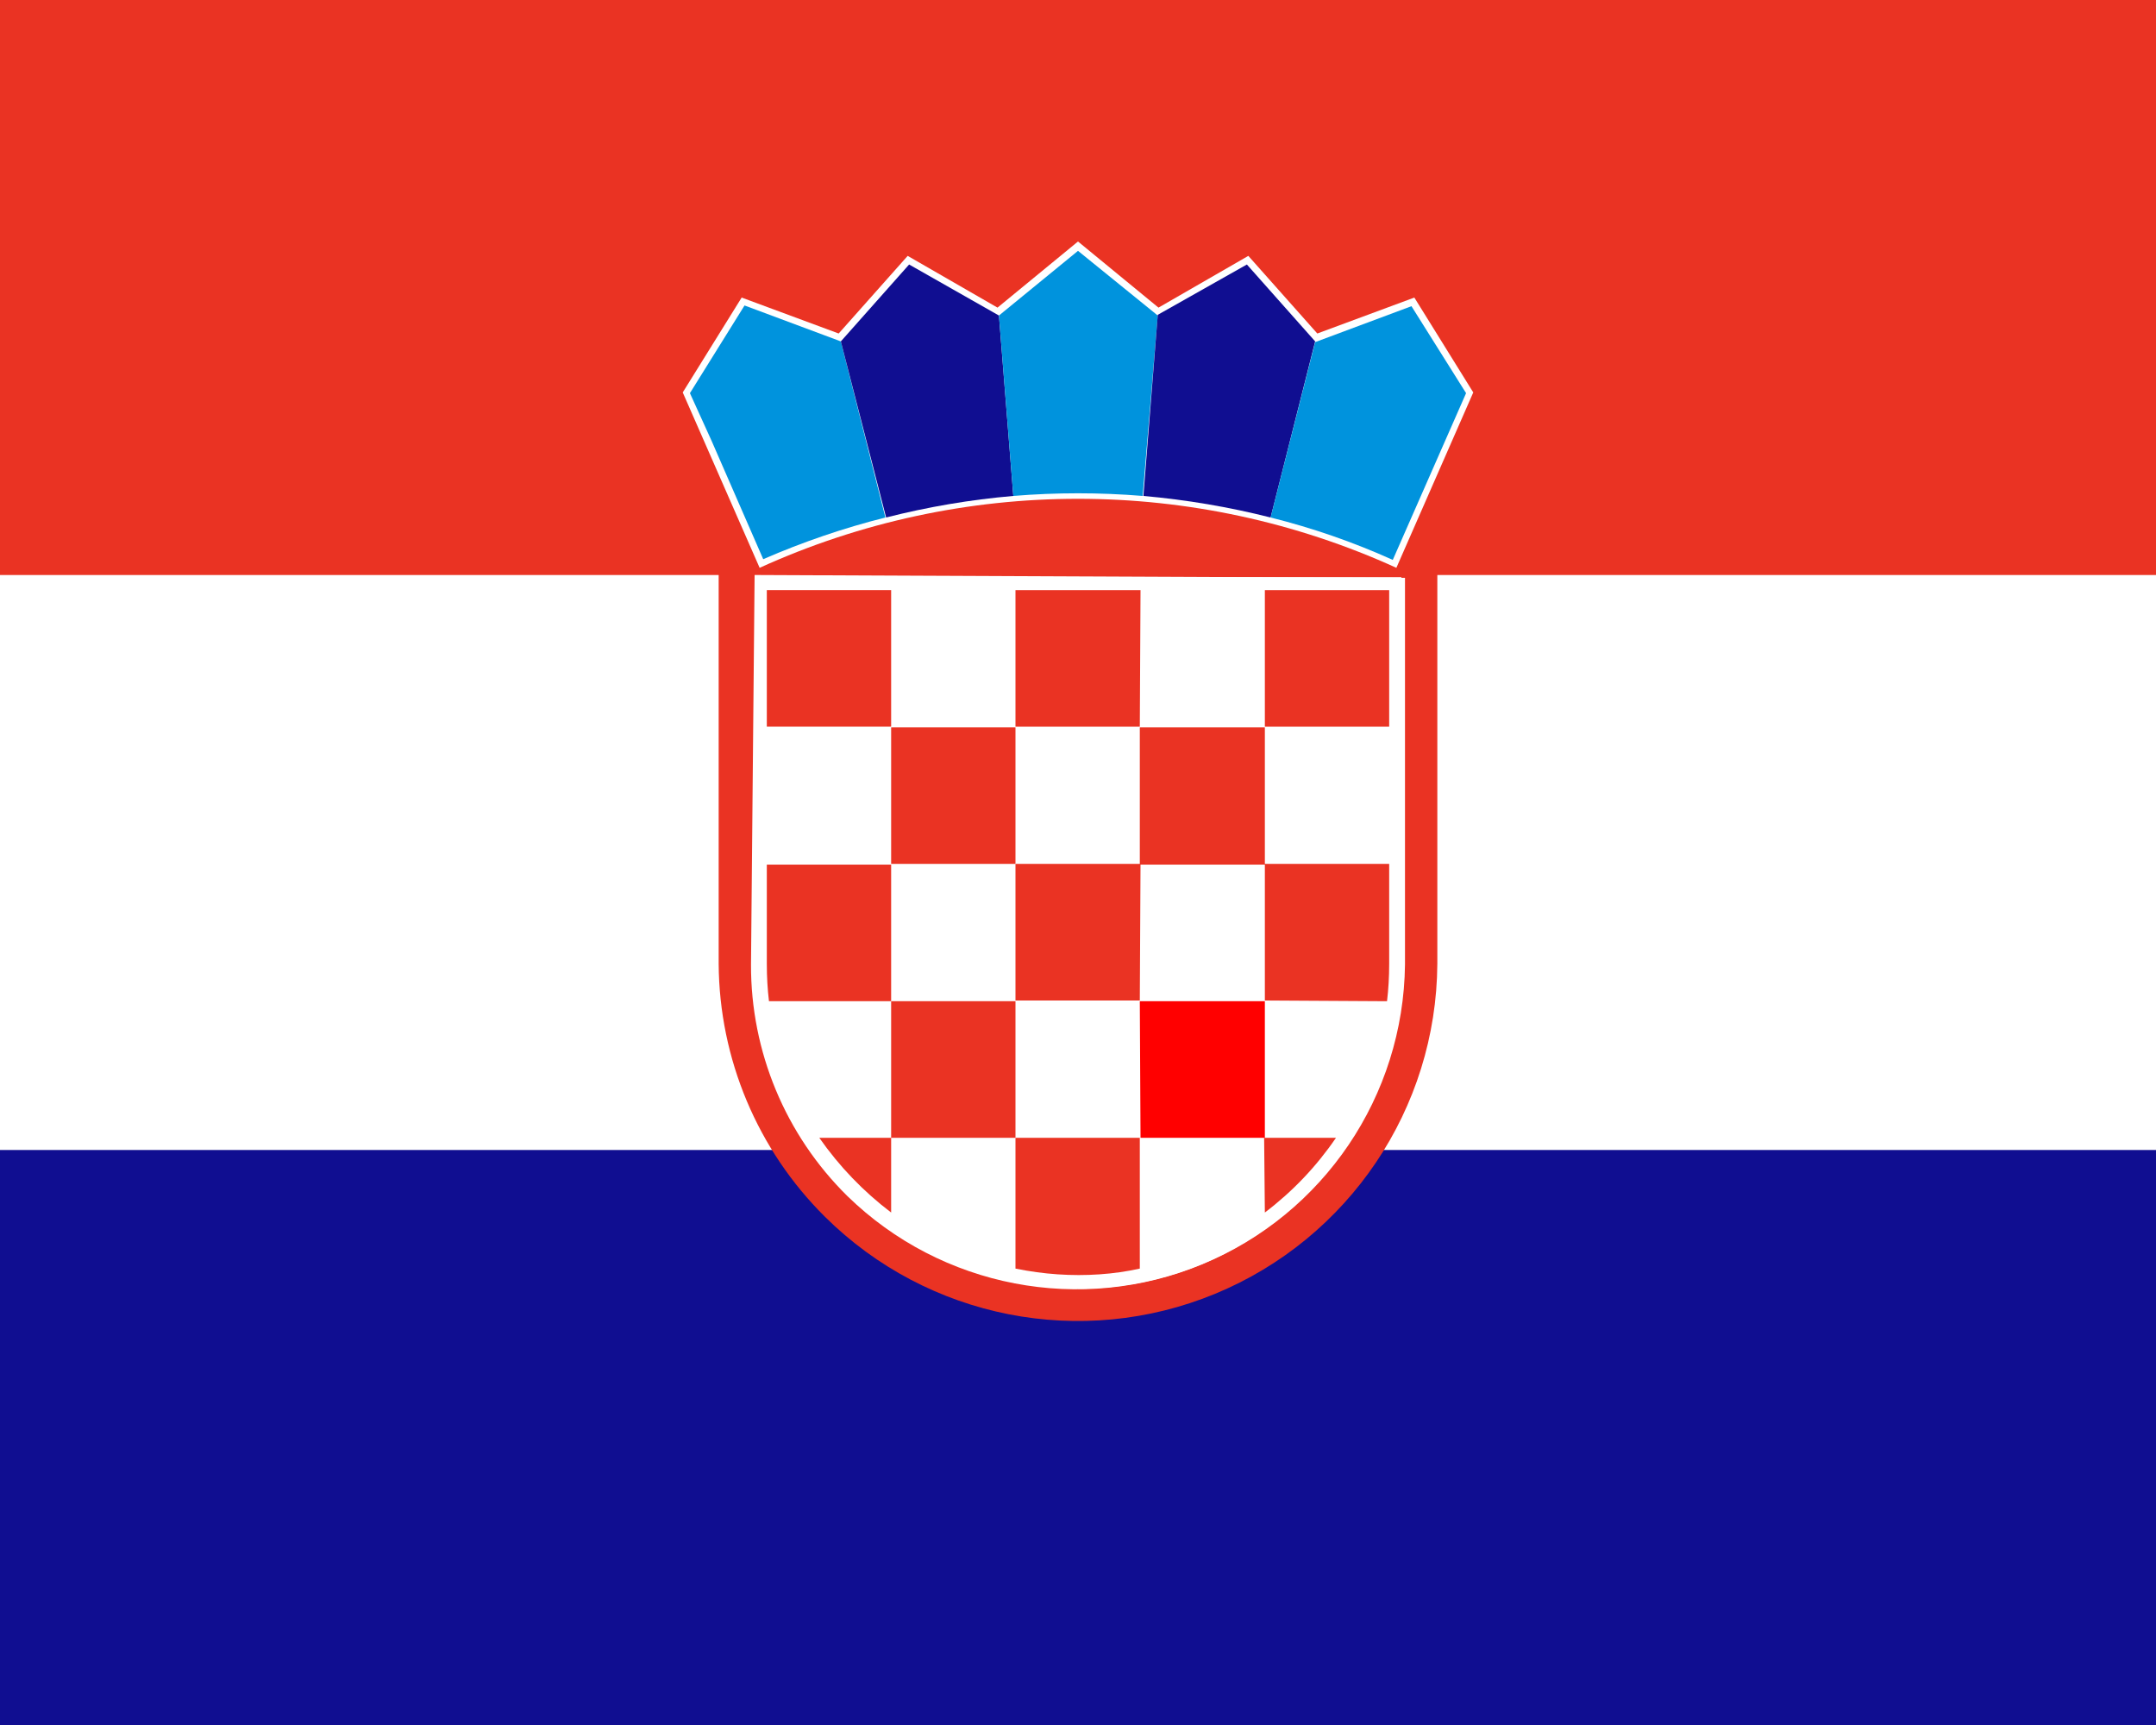
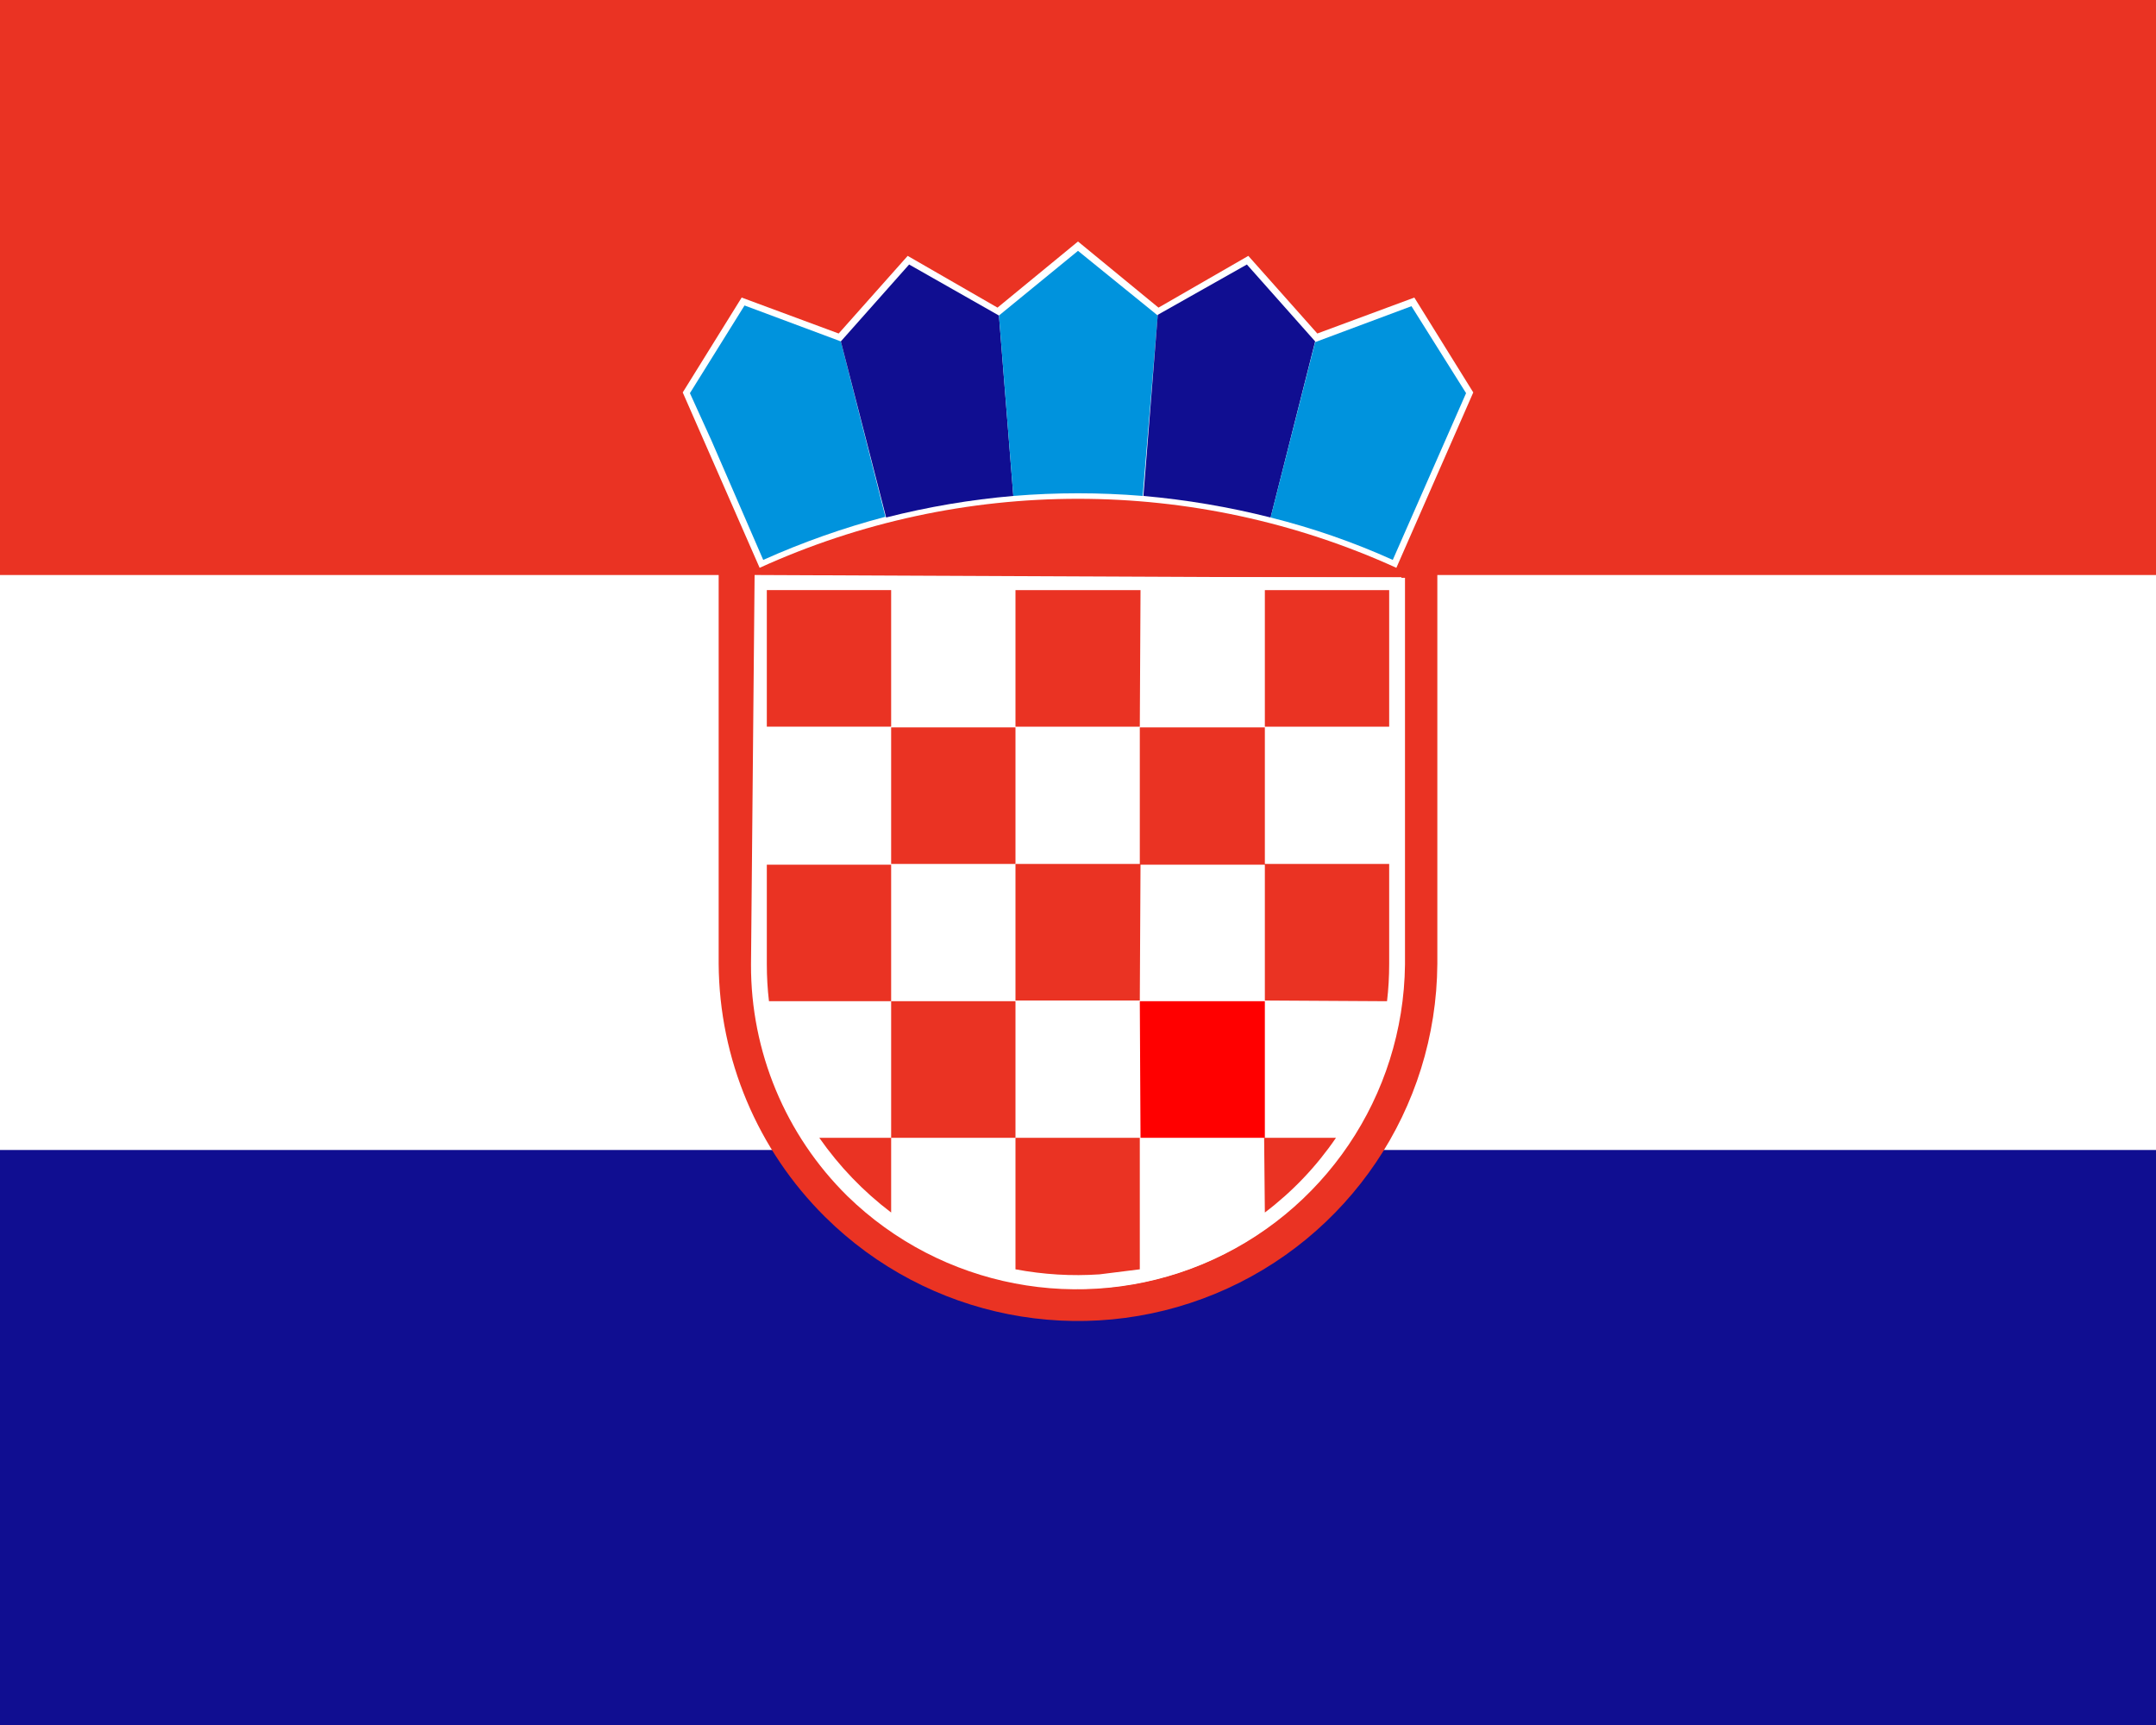
<svg xmlns="http://www.w3.org/2000/svg" width="30" height="24" viewBox="0 0 30 24">
  <path fill="#fff" d="M0 8h30v8H0z" />
  <path fill="#ea3323" d="M30 8H0V0h30z" />
  <path fill="#100e91" d="M30 24H0v-8h30z" />
  <path fill="#ea3323" d="M19.6 13.41V7.96h-9.2v5.45a4.6 4.6 0 0 0 7.83 3.24 4.6 4.6 0 0 0 1.35-3.24" />
  <path fill="#ea3323" d="M20 7.56v5.85a5 5 0 0 1-8.52 3.52A5 5 0 0 1 10 13.41V7.56z" />
  <path fill="#fff" d="M15 17.93a4.5 4.5 0 0 0 4.5-4.5v-5.4h-9v5.38a4.5 4.5 0 0 0 4.5 4.5" />
  <path fill="#fff" d="m10.5 8 9.05.04v5.38a4.57 4.57 0 0 1-7.76 3.22 4.5 4.5 0 0 1-1.34-3.22z" />
  <path fill="#ea3323" d="M12.4 8.21h-1.73v1.9h1.73zm0 3.81h1.73v-1.9H12.4z" />
  <path fill="#ea3323" d="M10.67 13.41q0 .27.03.52h1.7v-1.9h-1.73zm5.2-1.39h-1.74v1.9h1.73z" />
  <path fill="red" d="M15.87 15.83h1.73v-1.9h-1.74z" />
  <path fill="#ea3323" d="M17.6 16.87q.58-.44.99-1.04h-1zm-5.2-1.04h1.73v-1.9H12.4zm-1 0q.42.6 1 1.04v-1.04z" />
-   <path fill="#ea3323" d="M15.3 17.73q.29-.02.56-.08v-1.82h-1.73v1.82q.59.12 1.17.08m4-3.8q.03-.25.03-.52v-1.39H17.6v1.9zm-3.44-1.9h1.74v-1.91h-1.74z" />
+   <path fill="#ea3323" d="m15.3 17.73.56-.07v-1.83h-1.73v1.83q.59.11 1.17.07m4-3.8q.03-.25.03-.52v-1.39H17.6v1.9zm-3.44-1.9h1.74v-1.91h-1.74z" />
  <path fill="#ea3323" d="M15.87 8.21h-1.74v1.9h1.73zm3.46 1.9v-1.9H17.6v1.9z" />
  <path fill="#fff" d="m19.43 7.9 1.07-2.44-.82-1.32-1.35.5-.96-1.08-1.25.72L15 3.36l-1.12.92-1.25-.72-.96 1.08-1.35-.5-.82 1.32 1.07 2.44a10.7 10.7 0 0 1 8.86 0" />
-   <path fill="#0093dd" d="m11.7 4.75-1.34-.5-.76 1.22.3.66.72 1.65a11 11 0 0 1 1.7-.58z" />
+   <path fill="#0093dd" d="m11.7 4.75-1.34-.5-.76 1.22.3.66.72 1.66a11 11 0 0 1 1.7-.6z" />
  <path fill="#100e91" d="m13.9 4.39-1.25-.71-.95 1.07.63 2.45a11 11 0 0 1 1.77-.3z" />
  <path fill="#0093dd" d="M16.11 4.39 15 3.49l-1.1.9.2 2.51a11 11 0 0 1 1.8 0z" />
  <path fill="#100e91" d="m18.3 4.75-.95-1.07-1.24.7-.2 2.52q.9.08 1.77.3z" />
  <path fill="#0093dd" d="m19.38 7.79 1.02-2.32-.76-1.21-1.34.5-.62 2.44q.88.22 1.7.59" />
</svg>
